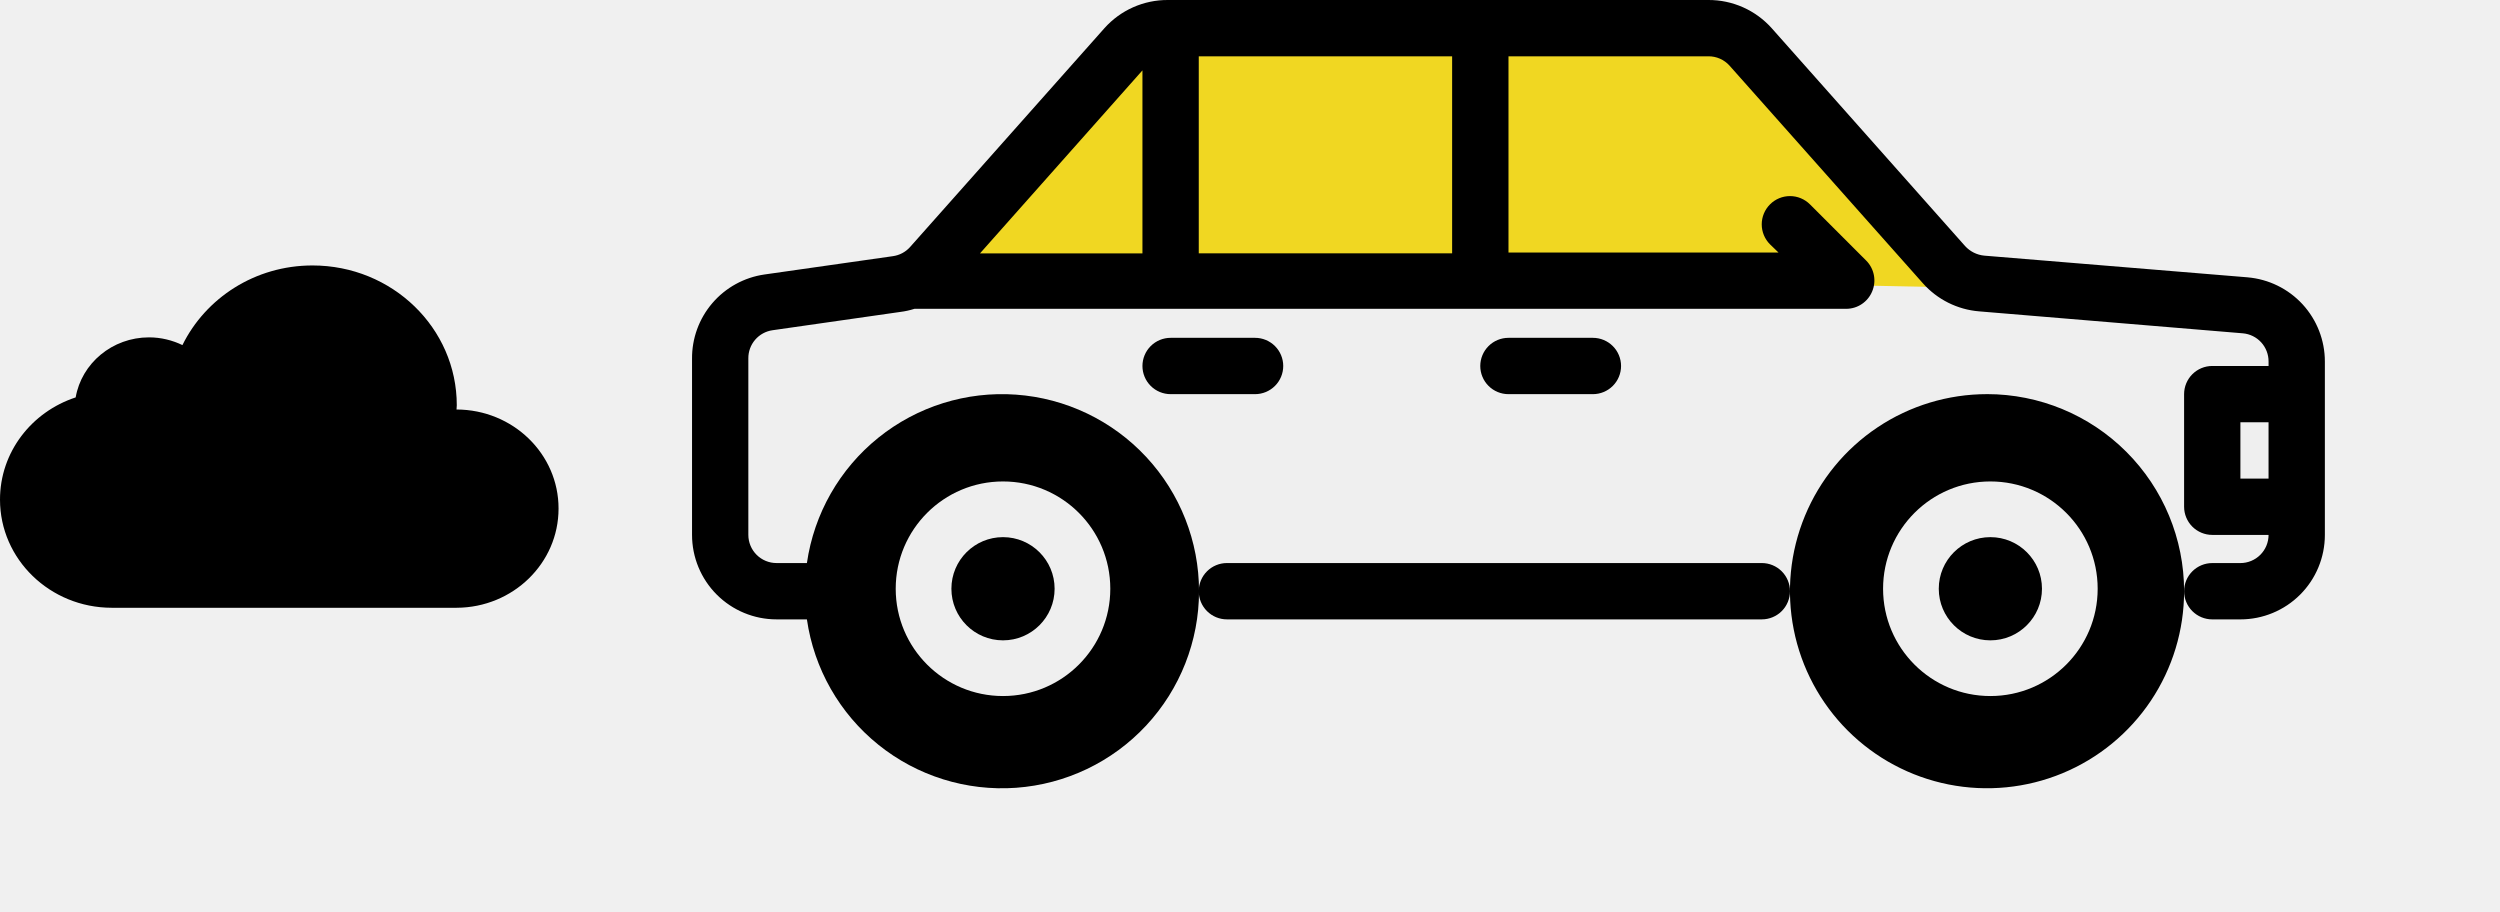
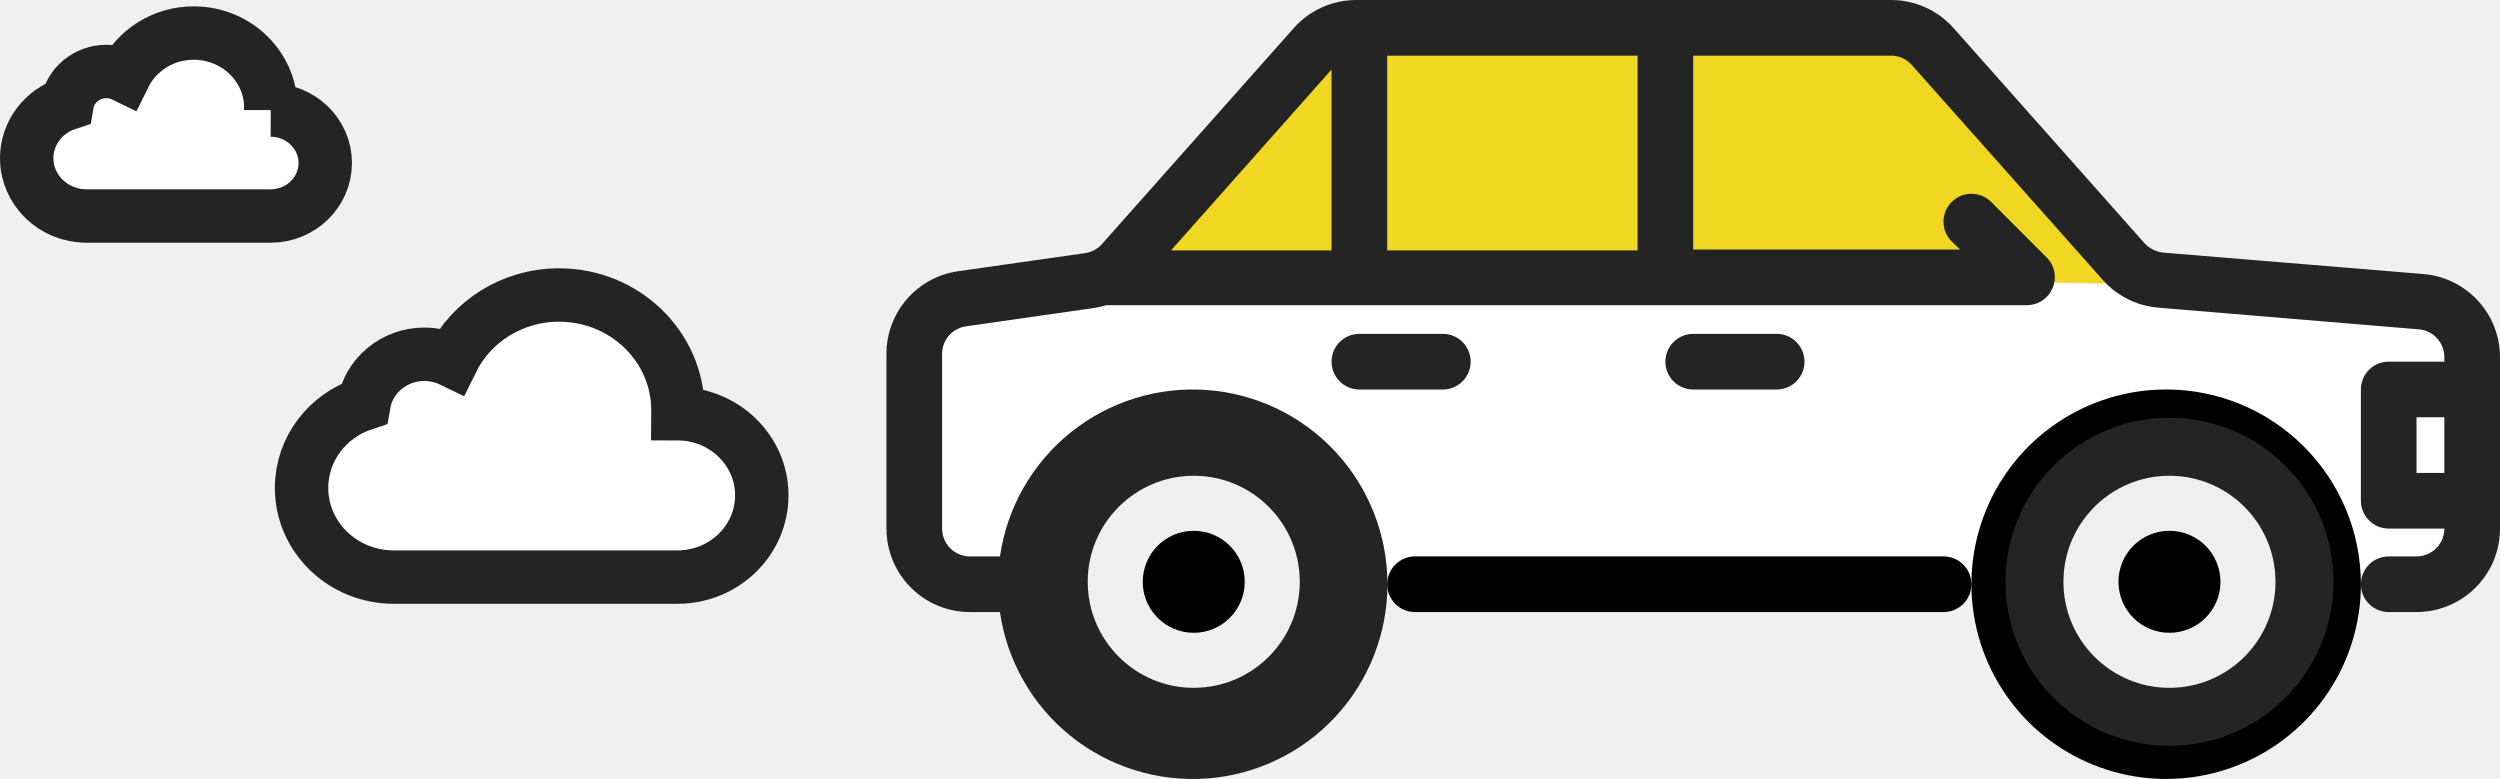
- <svg xmlns="http://www.w3.org/2000/svg" width="138.753" height="50.603" viewBox="0 0 138.753 50.603" version="1.1" id="svg28" style="fill:none">
+ <svg xmlns="http://www.w3.org/2000/svg" width="140.411" height="43.75" viewBox="0 0 140.411 43.75" version="1.1" id="svg28" style="fill:none">
  <defs id="defs32" />
-   <path d="m 40.5,17.452 -0.318,14.513 5.191,0.848 80.297,0.212 2.966,-3.708 -0.953,-11.123 c 0,0 -18.432,-2.754 -18.962,-2.648 -0.53,0.106 -57.309,-0.742 -57.309,-0.742 z" id="path4" style="fill:#efefef;stroke:none" />
-   <path id="path826" d="m 40.182,31.965 0.318,-14.513 10.12,-1.905 58.735,0.422 16.989,1.437 1.343,14.05 -4.236,1.963 -4.649,-2.169 -2.893,8.574 -9.091,1.136 -5.062,-7.851 H 63.431 L 58.472,40.754 49.691,39.205 47.108,32.593 Z" style="fill:#efefef;fill-opacity:1;stroke:none;stroke-width:1px;stroke-linecap:butt;stroke-linejoin:miter;stroke-opacity:1" />
-   <path d="m 51.411,14.804 12.076,-12.712 32.945,-0.212 12.924,14.089 z" id="path2" style="fill:#f0d722;fill-opacity:1" />
-   <path d="m 97.783,31.25 h -29.688 c -0.414,0 -0.812,0.165 -1.105,0.458 -0.293,0.293 -0.458,0.691 -0.458,1.105 0,0.414 0.165,0.812 0.458,1.105 0.293,0.293 0.691,0.458 1.105,0.458 h 29.688 c 0.414,0 0.812,-0.165 1.105,-0.458 0.293,-0.293 0.458,-0.691 0.458,-1.105 0,-0.414 -0.165,-0.812 -0.458,-1.105 -0.293,-0.293 -0.691,-0.458 -1.105,-0.458 z" id="path6" style="fill:#000000" />
-   <path d="m 124.736,15.391 -14.609,-1.203 c -0.408,-0.04 -0.786,-0.229 -1.062,-0.531 L 98.33,1.563 c -0.442,-0.494 -0.984,-0.889 -1.59,-1.159 -0.606,-0.269 -1.262,-0.407 -1.925,-0.404 h -30 C 64.151,-0.003 63.495,0.135 62.889,0.404 c -0.606,0.269 -1.148,0.664 -1.59,1.159 l -10.797,12.156 c -0.248,0.274 -0.586,0.451 -0.953,0.5 l -7.125,1.016 c -1.123,0.163 -2.15,0.727 -2.888,1.589 -0.739,0.862 -1.139,1.963 -1.127,3.098 v 9.766 c 0,1.243 0.494,2.436 1.373,3.315 0.879,0.879 2.071,1.373 3.315,1.373 h 1.562 0.125 c 0.395,2.737 1.812,5.223 3.966,6.957 2.154,1.734 4.885,2.588 7.643,2.39 2.758,-0.198 5.339,-1.433 7.223,-3.458 1.884,-2.024 2.931,-4.687 2.931,-7.452 0,-2.765 -1.047,-5.428 -2.931,-7.452 -1.884,-2.024 -4.465,-3.26 -7.223,-3.458 -2.758,-0.198 -5.489,0.656 -7.643,2.39 -2.154,1.734 -3.571,4.22 -3.966,6.957 h -0.125 -1.562 c -0.414,0 -0.812,-0.165 -1.105,-0.458 -0.293,-0.293 -0.458,-0.691 -0.458,-1.105 v -9.797 c -0.004,-0.379 0.131,-0.747 0.378,-1.034 0.247,-0.287 0.591,-0.475 0.966,-0.528 l 7.094,-1.016 c 0.265,-0.033 0.527,-0.091 0.781,-0.172 h 0.156 51.563 c 0.308,-0.002 0.61,-0.094 0.865,-0.267 0.256,-0.172 0.455,-0.417 0.572,-0.702 0.12,-0.285 0.152,-0.598 0.094,-0.901 -0.058,-0.303 -0.205,-0.582 -0.422,-0.802 l -3.125,-3.125 c -0.294,-0.294 -0.693,-0.46 -1.109,-0.46 -0.416,0 -0.815,0.165 -1.109,0.46 -0.294,0.294 -0.46,0.693 -0.46,1.109 0,0.416 0.165,0.815 0.46,1.109 l 0.469,0.453 h -14.984 V 3.125 h 11.094 c 0.221,-0.002 0.439,0.043 0.641,0.132 0.202,0.089 0.383,0.22 0.531,0.383 L 106.72,15.719 c 0.801,0.904 1.921,1.464 3.125,1.562 l 14.641,1.219 c 0.39,0.035 0.752,0.215 1.015,0.504 0.263,0.289 0.408,0.667 0.407,1.058 v 0.25 h -3.125 c -0.414,0 -0.812,0.165 -1.105,0.458 -0.293,0.293 -0.458,0.691 -0.458,1.105 v 6.25 c 0,0.414 0.165,0.812 0.458,1.105 0.293,0.293 0.691,0.458 1.105,0.458 h 3.125 c 0,0.414 -0.165,0.812 -0.458,1.105 -0.293,0.293 -0.691,0.458 -1.105,0.458 h -1.562 c -0.414,0 -0.812,0.165 -1.105,0.458 -0.293,0.293 -0.458,0.691 -0.458,1.105 0,0.414 0.165,0.812 0.458,1.105 0.293,0.293 0.691,0.458 1.105,0.458 h 1.562 c 1.243,0 2.436,-0.494 3.315,-1.373 0.879,-0.879 1.373,-2.071 1.373,-3.315 v -9.625 c 2e-4,-1.176 -0.442,-2.308 -1.237,-3.174 -0.796,-0.865 -1.888,-1.4 -3.059,-1.498 z m -69.141,9.609 c 1.545,0 3.056,0.458 4.34,1.317 1.285,0.859 2.286,2.079 2.877,3.506 0.591,1.427 0.746,2.998 0.445,4.514 -0.301,1.515 -1.046,2.908 -2.138,4 -1.093,1.093 -2.485,1.837 -4,2.138 -1.515,0.301 -3.086,0.147 -4.514,-0.445 -1.428,-0.591 -2.648,-1.593 -3.506,-2.877 -0.858,-1.285 -1.317,-2.795 -1.317,-4.34 0,-2.072 0.823,-4.059 2.288,-5.524 1.465,-1.465 3.452,-2.288 5.524,-2.288 z m 7.812,-21.094 V 14.063 h -9.016 z m 17.188,10.156 h -14.062 V 3.125 h 14.062 z m 43.75,12.5 v -3.125 h 1.562 v 3.125 z" id="path8" style="fill:#000000" />
-   <path d="m 110.283,21.875 c -2.163,0 -4.278,0.641 -6.077,1.843 -1.799,1.202 -3.201,2.91 -4.028,4.909 -0.828,1.999 -1.045,4.198 -0.622,6.319 0.422,2.122 1.464,4.071 2.993,5.6 1.53,1.53 3.478,2.571 5.6,2.993 2.122,0.422 4.321,0.205 6.319,-0.622 1.999,-0.828 3.707,-2.23 4.909,-4.028 1.202,-1.799 1.843,-3.913 1.843,-6.077 0,-2.901 -1.152,-5.683 -3.204,-7.734 -2.051,-2.051 -4.833,-3.204 -7.734,-3.204 z m 0,18.75 c -1.545,0 -3.056,-0.458 -4.34,-1.317 -1.285,-0.859 -2.286,-2.079 -2.877,-3.506 -0.591,-1.427 -0.746,-2.998 -0.445,-4.514 0.301,-1.516 1.046,-2.908 2.138,-4 1.093,-1.093 2.485,-1.837 4,-2.138 1.515,-0.301 3.086,-0.147 4.514,0.445 1.428,0.591 2.648,1.593 3.506,2.877 0.858,1.285 1.317,2.795 1.317,4.34 0,2.072 -0.823,4.059 -2.288,5.524 -1.465,1.465 -3.452,2.288 -5.524,2.288 z" id="path10" style="fill:#000000" />
-   <path d="m 88.408,18.75 h -4.688 c -0.414,0 -0.812,0.165 -1.105,0.458 -0.293,0.293 -0.458,0.691 -0.458,1.105 0,0.414 0.165,0.812 0.458,1.105 0.293,0.293 0.691,0.458 1.105,0.458 h 4.688 c 0.414,0 0.812,-0.165 1.105,-0.458 0.293,-0.293 0.458,-0.691 0.458,-1.105 0,-0.414 -0.165,-0.812 -0.458,-1.105 -0.293,-0.293 -0.691,-0.458 -1.105,-0.458 z" id="path12" style="fill:#000000" />
-   <path d="m 69.658,18.75 h -4.688 c -0.414,0 -0.812,0.165 -1.105,0.458 -0.293,0.293 -0.458,0.691 -0.458,1.105 0,0.414 0.165,0.812 0.458,1.105 0.293,0.293 0.691,0.458 1.105,0.458 h 4.688 c 0.414,0 0.812,-0.165 1.105,-0.458 0.293,-0.293 0.458,-0.691 0.458,-1.105 0,-0.414 -0.165,-0.812 -0.458,-1.105 -0.293,-0.293 -0.691,-0.458 -1.105,-0.458 z" id="path14" style="fill:#000000" />
-   <path d="m 55.667,41.889 c 5.088,0 9.213,-4.125 9.213,-9.213 0,-5.088 -4.125,-9.213 -9.213,-9.213 -5.088,0 -9.213,4.125 -9.213,9.213 0,5.088 4.125,9.213 9.213,9.213 z" id="path16" style="fill:#000000" />
-   <path d="m 55.668,38.631 c 3.289,0 5.955,-2.666 5.955,-5.955 0,-3.289 -2.666,-5.955 -5.955,-5.955 -3.289,0 -5.955,2.666 -5.955,5.955 0,3.289 2.666,5.955 5.955,5.955 z" id="path18" style="fill:#efefef" />
-   <path d="m 55.668,35.54 c 1.582,0 2.864,-1.282 2.864,-2.864 0,-1.582 -1.282,-2.864 -2.864,-2.864 -1.582,0 -2.864,1.282 -2.864,2.864 0,1.582 1.282,2.864 2.864,2.864 z" id="path20" style="fill:#000000" />
-   <path d="m 110.468,41.889 c 5.088,0 9.213,-4.125 9.213,-9.213 0,-5.088 -4.125,-9.213 -9.213,-9.213 -5.088,0 -9.213,4.125 -9.213,9.213 0,5.088 4.125,9.213 9.213,9.213 z" id="path22" style="fill:#000000" />
-   <path d="m 110.468,38.631 c 3.289,0 5.955,-2.666 5.955,-5.955 0,-3.289 -2.666,-5.955 -5.955,-5.955 -3.289,0 -5.955,2.666 -5.955,5.955 0,3.289 2.666,5.955 5.955,5.955 z" id="path24" style="fill:#efefef" />
-   <path d="m 110.468,35.54 c 1.582,0 2.864,-1.282 2.864,-2.864 0,-1.582 -1.282,-2.864 -2.864,-2.864 -1.582,0 -2.864,1.282 -2.864,2.864 0,1.582 1.282,2.864 2.864,2.864 z" id="path26" style="fill:#000000" />
-   <path style="fill:#000000" d="m 25.338,22.728 c 0,-0.079 0.014,-0.158 0.014,-0.237 0,-4.288 -3.585,-7.758 -8.008,-7.758 -3.191,0 -5.931,1.808 -7.219,4.42 -0.561,-0.27 -1.19,-0.429 -1.855,-0.429 -2.042,0 -3.744,1.445 -4.07,3.332 C 1.751,22.86 0,25.096 0,27.729 c 0,3.312 2.775,5.997 6.194,6.003 H 25.345 c 3.128,-0.013 5.655,-2.474 5.655,-5.502 0.007,-3.035 -2.533,-5.495 -5.662,-5.502 z" id="path901" />
+   <path d="m 51.878,17.452 -0.318,14.513 5.191,0.848 80.297,0.212 2.966,-3.708 -0.953,-11.123 c 0,0 -18.432,-2.754 -18.962,-2.648 -0.53,0.106 -57.309,-0.742 -57.309,-0.742 z" id="path4" style="fill:#efefef;stroke:none" />
+   <path id="path826" d="m 51.56,31.965 0.318,-14.513 10.12,-1.905 58.735,0.422 16.989,1.437 1.343,14.05 -4.236,1.963 -4.649,-2.169 -2.893,8.574 -9.091,1.136 -5.062,-7.851 H 74.809 L 69.85,40.754 61.069,39.205 58.486,32.593 Z" style="fill:#ffffff;fill-opacity:1;stroke:none;stroke-width:1px;stroke-linecap:butt;stroke-linejoin:miter;stroke-opacity:1" />
+   <path d="m 62.789,14.804 12.076,-12.712 32.945,-0.212 12.924,14.089 z" id="path2" style="fill:#f0d722;fill-opacity:1" />
+   <path d="M 109.161,31.25 H 79.473 c -0.414,0 -0.812,0.165 -1.105,0.458 -0.293,0.293 -0.458,0.691 -0.458,1.105 0,0.414 0.165,0.812 0.458,1.105 0.293,0.293 0.691,0.458 1.105,0.458 h 29.687 c 0.414,0 0.812,-0.165 1.105,-0.458 0.293,-0.293 0.458,-0.691 0.458,-1.105 0,-0.414 -0.165,-0.812 -0.458,-1.105 -0.293,-0.293 -0.691,-0.458 -1.105,-0.458 z" id="path6" style="fill:#000000" />
+   <path d="m 136.114,15.391 -14.609,-1.203 c -0.408,-0.04 -0.786,-0.229 -1.062,-0.531 L 109.708,1.563 c -0.442,-0.494 -0.984,-0.889 -1.59,-1.159 -0.606,-0.269 -1.262,-0.407 -1.925,-0.404 H 76.192 C 75.529,-0.003 74.873,0.135 74.267,0.404 c -0.606,0.269 -1.148,0.664 -1.59,1.159 l -10.797,12.156 c -0.248,0.274 -0.586,0.451 -0.953,0.5 l -7.125,1.016 c -1.123,0.163 -2.15,0.727 -2.888,1.589 -0.739,0.862 -1.139,1.963 -1.127,3.098 v 9.766 c 0,1.243 0.494,2.436 1.373,3.315 0.879,0.879 2.071,1.373 3.315,1.373 h 1.562 0.125 c 0.395,2.737 1.812,5.223 3.966,6.957 2.154,1.734 4.885,2.588 7.643,2.39 2.758,-0.198 5.339,-1.433 7.223,-3.458 1.884,-2.024 2.931,-4.687 2.931,-7.452 0,-2.765 -1.047,-5.428 -2.931,-7.452 -1.884,-2.024 -4.465,-3.26 -7.223,-3.458 -2.758,-0.198 -5.489,0.656 -7.643,2.39 -2.154,1.734 -3.571,4.22 -3.966,6.957 h -0.125 -1.562 c -0.414,0 -0.812,-0.165 -1.105,-0.458 -0.293,-0.293 -0.458,-0.691 -0.458,-1.105 v -9.797 c -0.004,-0.379 0.131,-0.747 0.378,-1.034 0.247,-0.287 0.591,-0.475 0.966,-0.528 l 7.094,-1.016 c 0.265,-0.033 0.527,-0.091 0.781,-0.172 h 0.156 51.562 c 0.308,-0.002 0.61,-0.094 0.865,-0.267 0.256,-0.172 0.455,-0.417 0.572,-0.702 0.12,-0.285 0.152,-0.598 0.094,-0.901 -0.058,-0.303 -0.205,-0.582 -0.422,-0.802 l -3.125,-3.125 c -0.294,-0.294 -0.693,-0.46 -1.109,-0.46 -0.416,0 -0.815,0.165 -1.109,0.46 -0.294,0.294 -0.46,0.693 -0.46,1.109 0,0.416 0.165,0.815 0.46,1.109 l 0.469,0.453 H 95.098 V 3.125 h 11.094 c 0.221,-0.002 0.439,0.043 0.641,0.132 0.202,0.089 0.383,0.22 0.531,0.383 l 10.734,12.078 c 0.801,0.904 1.921,1.464 3.125,1.562 l 14.641,1.219 c 0.39,0.035 0.752,0.215 1.015,0.504 0.263,0.289 0.408,0.667 0.407,1.058 v 0.25 h -3.125 c -0.414,0 -0.812,0.165 -1.105,0.458 -0.293,0.293 -0.458,0.691 -0.458,1.105 v 6.25 c 0,0.414 0.165,0.812 0.458,1.105 0.293,0.293 0.691,0.458 1.105,0.458 h 3.125 c 0,0.414 -0.165,0.812 -0.458,1.105 -0.293,0.293 -0.691,0.458 -1.105,0.458 h -1.562 c -0.414,0 -0.812,0.165 -1.105,0.458 -0.293,0.293 -0.458,0.691 -0.458,1.105 0,0.414 0.165,0.812 0.458,1.105 0.293,0.293 0.691,0.458 1.105,0.458 h 1.562 c 1.243,0 2.436,-0.494 3.315,-1.373 0.879,-0.879 1.373,-2.071 1.373,-3.315 v -9.625 c 2e-4,-1.176 -0.442,-2.308 -1.237,-3.174 -0.796,-0.865 -1.888,-1.4 -3.059,-1.498 z m -69.141,9.609 c 1.545,0 3.056,0.458 4.34,1.317 1.285,0.859 2.286,2.079 2.877,3.506 0.591,1.427 0.746,2.998 0.445,4.514 -0.301,1.515 -1.046,2.908 -2.138,4 -1.093,1.093 -2.485,1.837 -4,2.138 -1.515,0.301 -3.086,0.147 -4.514,-0.445 -1.428,-0.591 -2.648,-1.593 -3.506,-2.877 -0.858,-1.285 -1.317,-2.795 -1.317,-4.34 0,-2.072 0.823,-4.059 2.288,-5.524 1.465,-1.465 3.452,-2.288 5.524,-2.288 z m 7.812,-21.094 V 14.063 h -9.016 z m 17.188,10.156 h -14.062 V 3.125 h 14.062 z m 43.75,12.5 v -3.125 h 1.562 v 3.125 z" id="path8" style="fill:#252424;fill-opacity:1" />
+   <path d="m 121.661,21.875 c -2.163,0 -4.278,0.641 -6.077,1.843 -1.799,1.202 -3.201,2.91 -4.028,4.909 -0.828,1.999 -1.044,4.198 -0.622,6.319 0.422,2.122 1.464,4.071 2.993,5.6 1.53,1.53 3.478,2.571 5.6,2.993 2.122,0.422 4.321,0.205 6.319,-0.622 1.999,-0.828 3.707,-2.23 4.909,-4.028 1.202,-1.799 1.843,-3.913 1.843,-6.077 0,-2.901 -1.152,-5.683 -3.204,-7.734 -2.051,-2.051 -4.833,-3.204 -7.734,-3.204 z m 0,18.75 c -1.545,0 -3.056,-0.458 -4.34,-1.317 -1.285,-0.859 -2.286,-2.079 -2.877,-3.506 -0.591,-1.427 -0.746,-2.998 -0.445,-4.514 0.301,-1.516 1.046,-2.908 2.138,-4 1.093,-1.093 2.485,-1.837 4,-2.138 1.515,-0.301 3.086,-0.147 4.514,0.445 1.428,0.591 2.648,1.593 3.506,2.877 0.858,1.285 1.317,2.795 1.317,4.34 0,2.072 -0.823,4.059 -2.288,5.524 -1.465,1.465 -3.452,2.288 -5.524,2.288 z" id="path10" style="fill:#000000" />
+   <path d="m 99.786,18.75 h -4.688 c -0.414,0 -0.812,0.165 -1.105,0.458 -0.293,0.293 -0.458,0.691 -0.458,1.105 0,0.414 0.165,0.812 0.458,1.105 0.293,0.293 0.691,0.458 1.105,0.458 h 4.688 c 0.414,0 0.812,-0.165 1.105,-0.458 0.293,-0.293 0.458,-0.691 0.458,-1.105 0,-0.414 -0.165,-0.812 -0.458,-1.105 -0.293,-0.293 -0.691,-0.458 -1.105,-0.458 z" id="path12" style="fill:#252424;fill-opacity:1" />
+   <path d="m 81.036,18.75 h -4.688 c -0.414,0 -0.812,0.165 -1.105,0.458 -0.293,0.293 -0.458,0.691 -0.458,1.105 0,0.414 0.165,0.812 0.458,1.105 0.293,0.293 0.691,0.458 1.105,0.458 h 4.688 c 0.414,0 0.812,-0.165 1.105,-0.458 0.293,-0.293 0.458,-0.691 0.458,-1.105 0,-0.414 -0.165,-0.812 -0.458,-1.105 -0.293,-0.293 -0.691,-0.458 -1.105,-0.458 z" id="path14" style="fill:#252424;fill-opacity:1" />
+   <path d="m 67.045,41.889 c 5.088,0 9.213,-4.125 9.213,-9.213 0,-5.088 -4.125,-9.213 -9.213,-9.213 -5.088,0 -9.213,4.125 -9.213,9.213 0,5.088 4.125,9.213 9.213,9.213 z" id="path16" style="fill:#252424;fill-opacity:1" />
+   <path d="m 67.046,38.631 c 3.289,0 5.955,-2.666 5.955,-5.955 0,-3.289 -2.666,-5.955 -5.955,-5.955 -3.289,0 -5.955,2.666 -5.955,5.955 0,3.289 2.666,5.955 5.955,5.955 z" id="path18" style="fill:#efefef" />
+   <path d="m 67.046,35.54 c 1.582,0 2.864,-1.282 2.864,-2.864 0,-1.582 -1.282,-2.864 -2.864,-2.864 -1.582,0 -2.864,1.282 -2.864,2.864 0,1.582 1.282,2.864 2.864,2.864 z" id="path20" style="fill:#000000" />
+   <path d="m 121.846,41.889 c 5.088,0 9.213,-4.125 9.213,-9.213 0,-5.088 -4.125,-9.213 -9.213,-9.213 -5.088,0 -9.213,4.125 -9.213,9.213 0,5.088 4.125,9.213 9.213,9.213 z" id="path22" style="fill:#252424;fill-opacity:1" />
+   <path d="m 121.846,38.631 c 3.289,0 5.955,-2.666 5.955,-5.955 0,-3.289 -2.666,-5.955 -5.955,-5.955 -3.289,0 -5.955,2.666 -5.955,5.955 0,3.289 2.666,5.955 5.955,5.955 z" id="path24" style="fill:#efefef" />
+   <path d="m 121.846,35.54 c 1.582,0 2.864,-1.282 2.864,-2.864 0,-1.582 -1.282,-2.864 -2.864,-2.864 -1.582,0 -2.864,1.282 -2.864,2.864 0,1.582 1.282,2.864 2.864,2.864 z" id="path26" style="fill:#000000" />
+   <path style="fill:#ffffff;fill-opacity:1;stroke:#252424;stroke-width:3;stroke-miterlimit:4;stroke-dasharray:none;stroke-opacity:1" d="m 38.064,23.236 c 0,-0.066 0.012,-0.132 0.012,-0.198 0,-3.576 -2.989,-6.469 -6.677,-6.469 -2.66,0 -4.946,1.507 -6.019,3.686 -0.467,-0.226 -0.993,-0.358 -1.547,-0.358 -1.702,0 -3.122,1.205 -3.393,2.778 -2.043,0.671 -3.503,2.536 -3.503,4.731 0,2.761 2.314,5 5.165,5.006 h 15.968 c 2.608,-0.011 4.715,-2.063 4.715,-4.588 0.006,-2.53 -2.112,-4.582 -4.721,-4.588 z" id="path901" />
+   <path id="path827" d="m 15.205,6.181 c 0,-0.043 0.007,-0.086 0.007,-0.128 0,-2.319 -1.939,-4.196 -4.331,-4.196 -1.726,0 -3.208,0.978 -3.904,2.391 C 6.673,4.1 6.333,4.015 5.973,4.015 4.869,4.015 3.948,4.796 3.772,5.817 2.447,6.252 1.5,7.462 1.5,8.885 c 0,1.791 1.501,3.244 3.35,3.247 H 15.209 c 1.692,-0.007 3.058,-1.338 3.058,-2.976 0.004,-1.641 -1.37,-2.972 -3.062,-2.976 z" style="fill:#ffffff;fill-opacity:1;stroke:#252424;stroke-width:3;stroke-miterlimit:4;stroke-dasharray:none;stroke-opacity:1" />
</svg>
